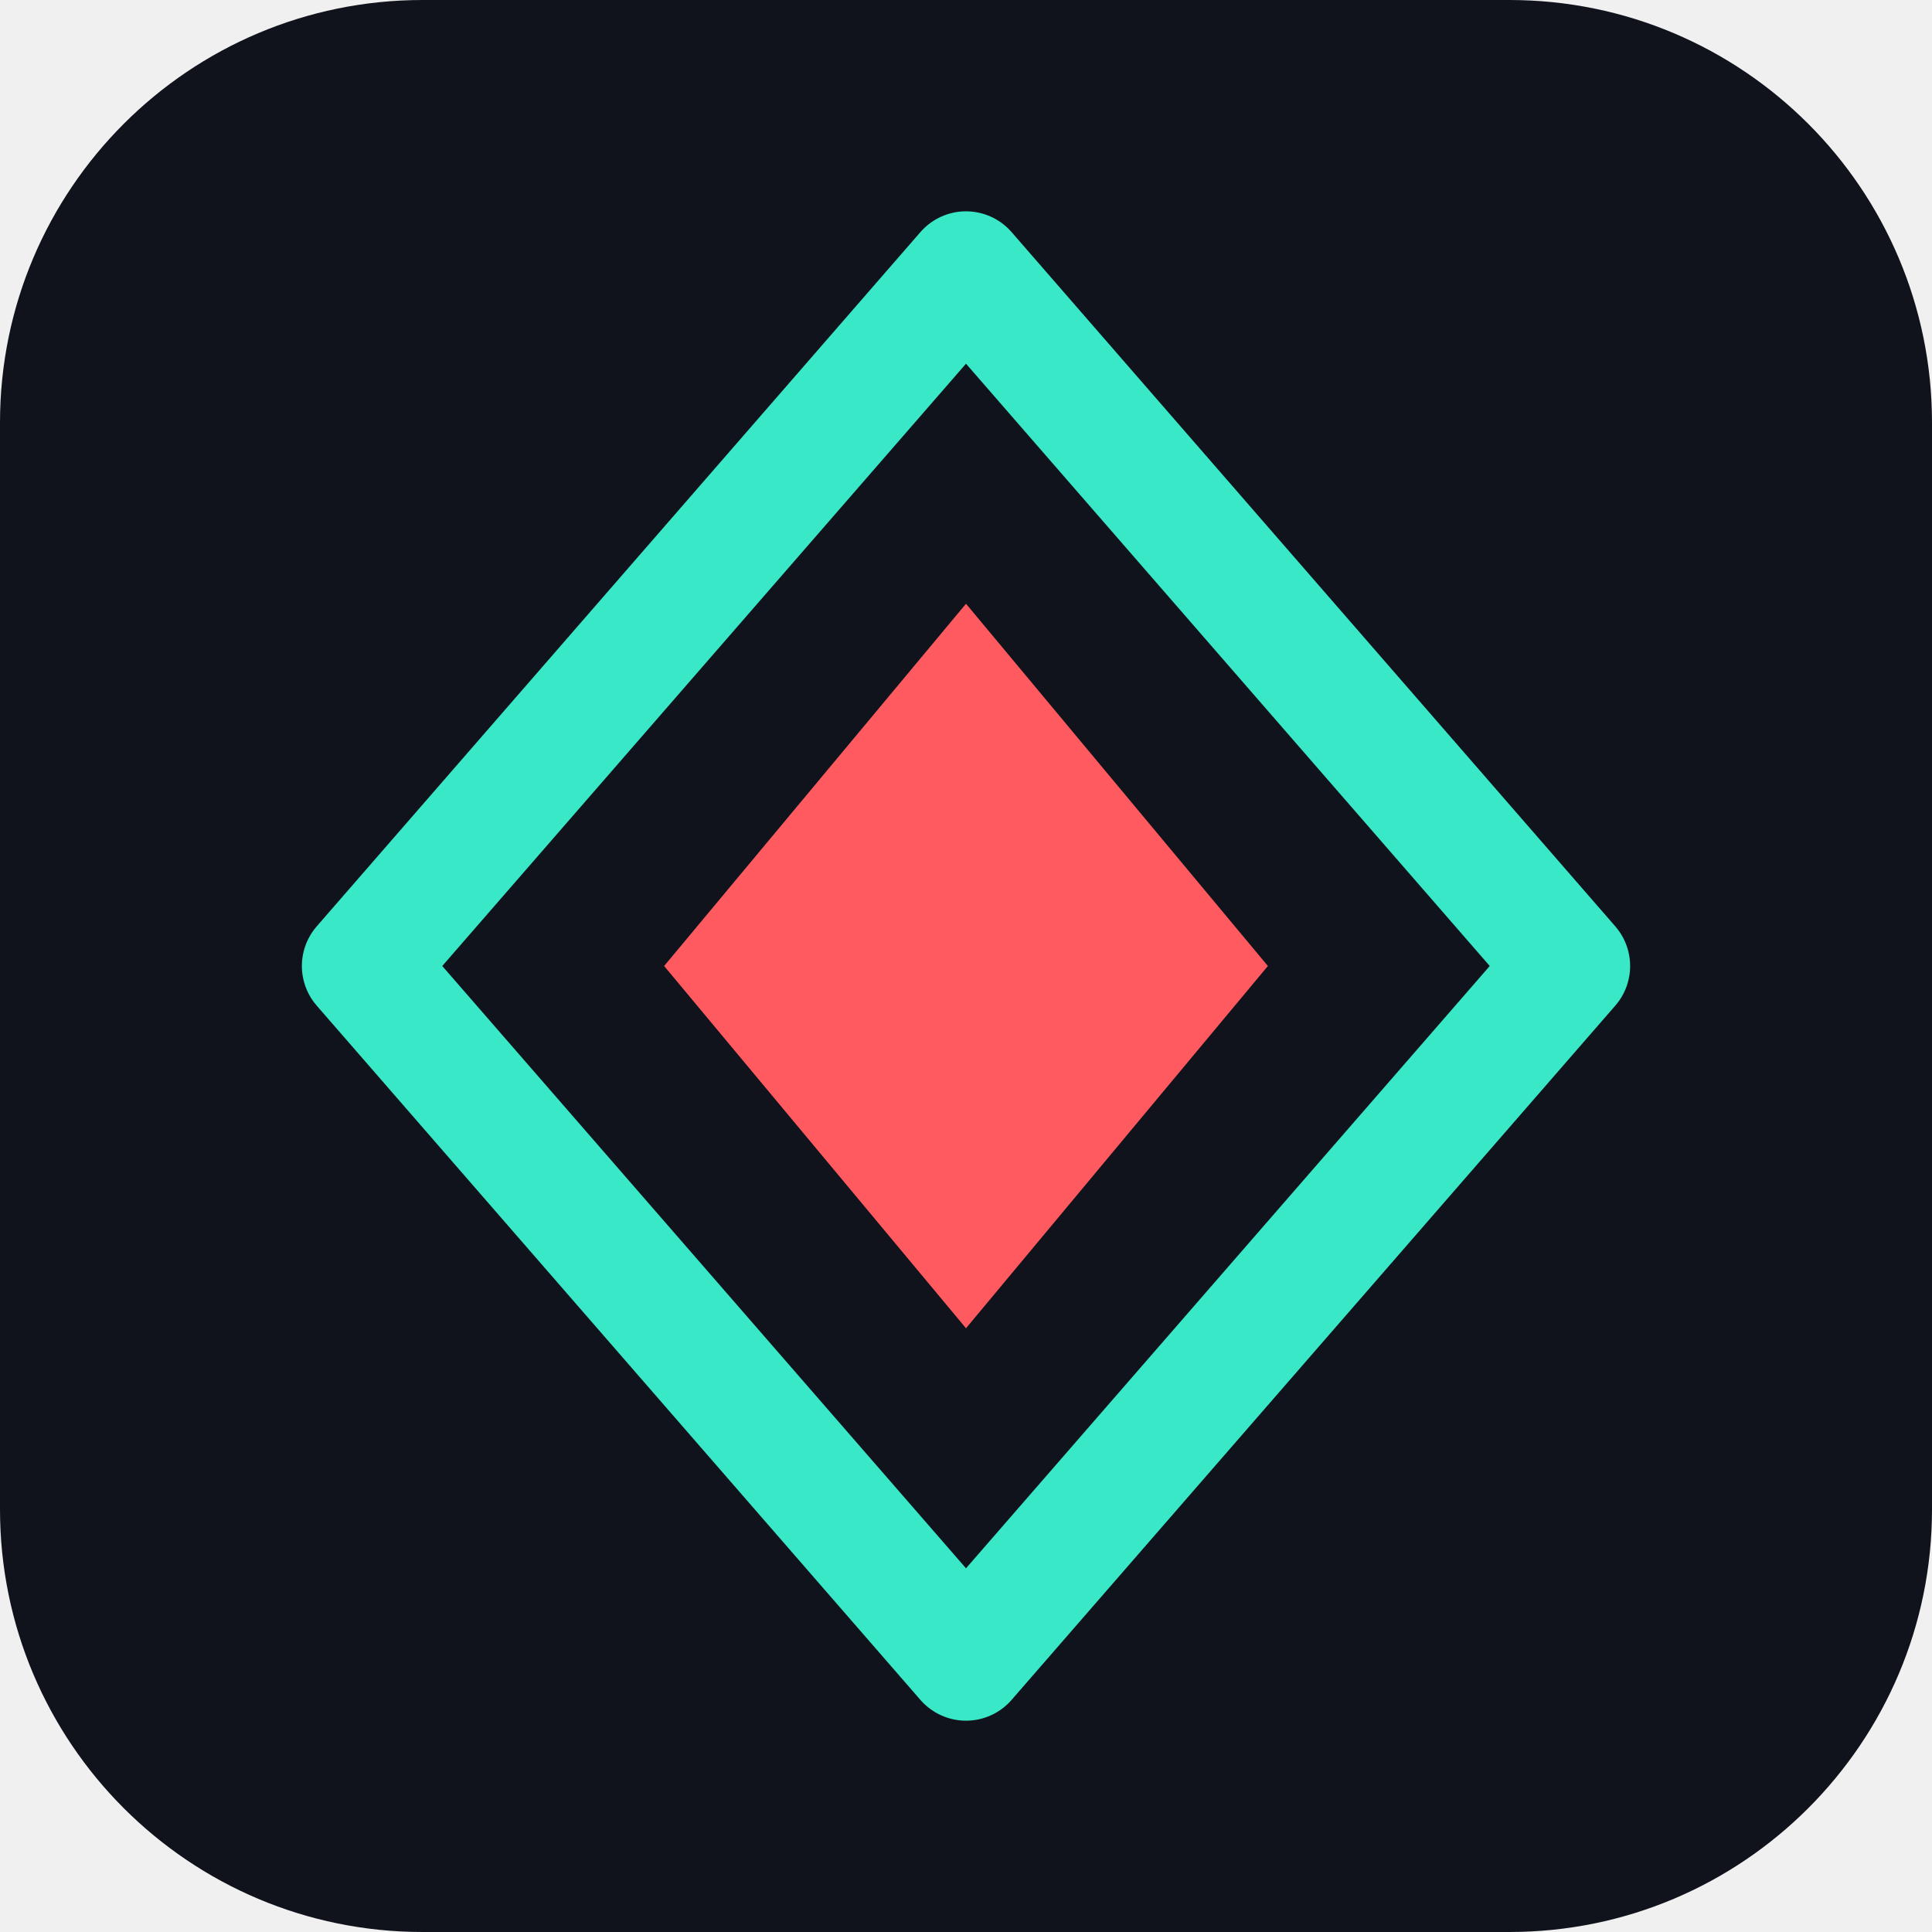
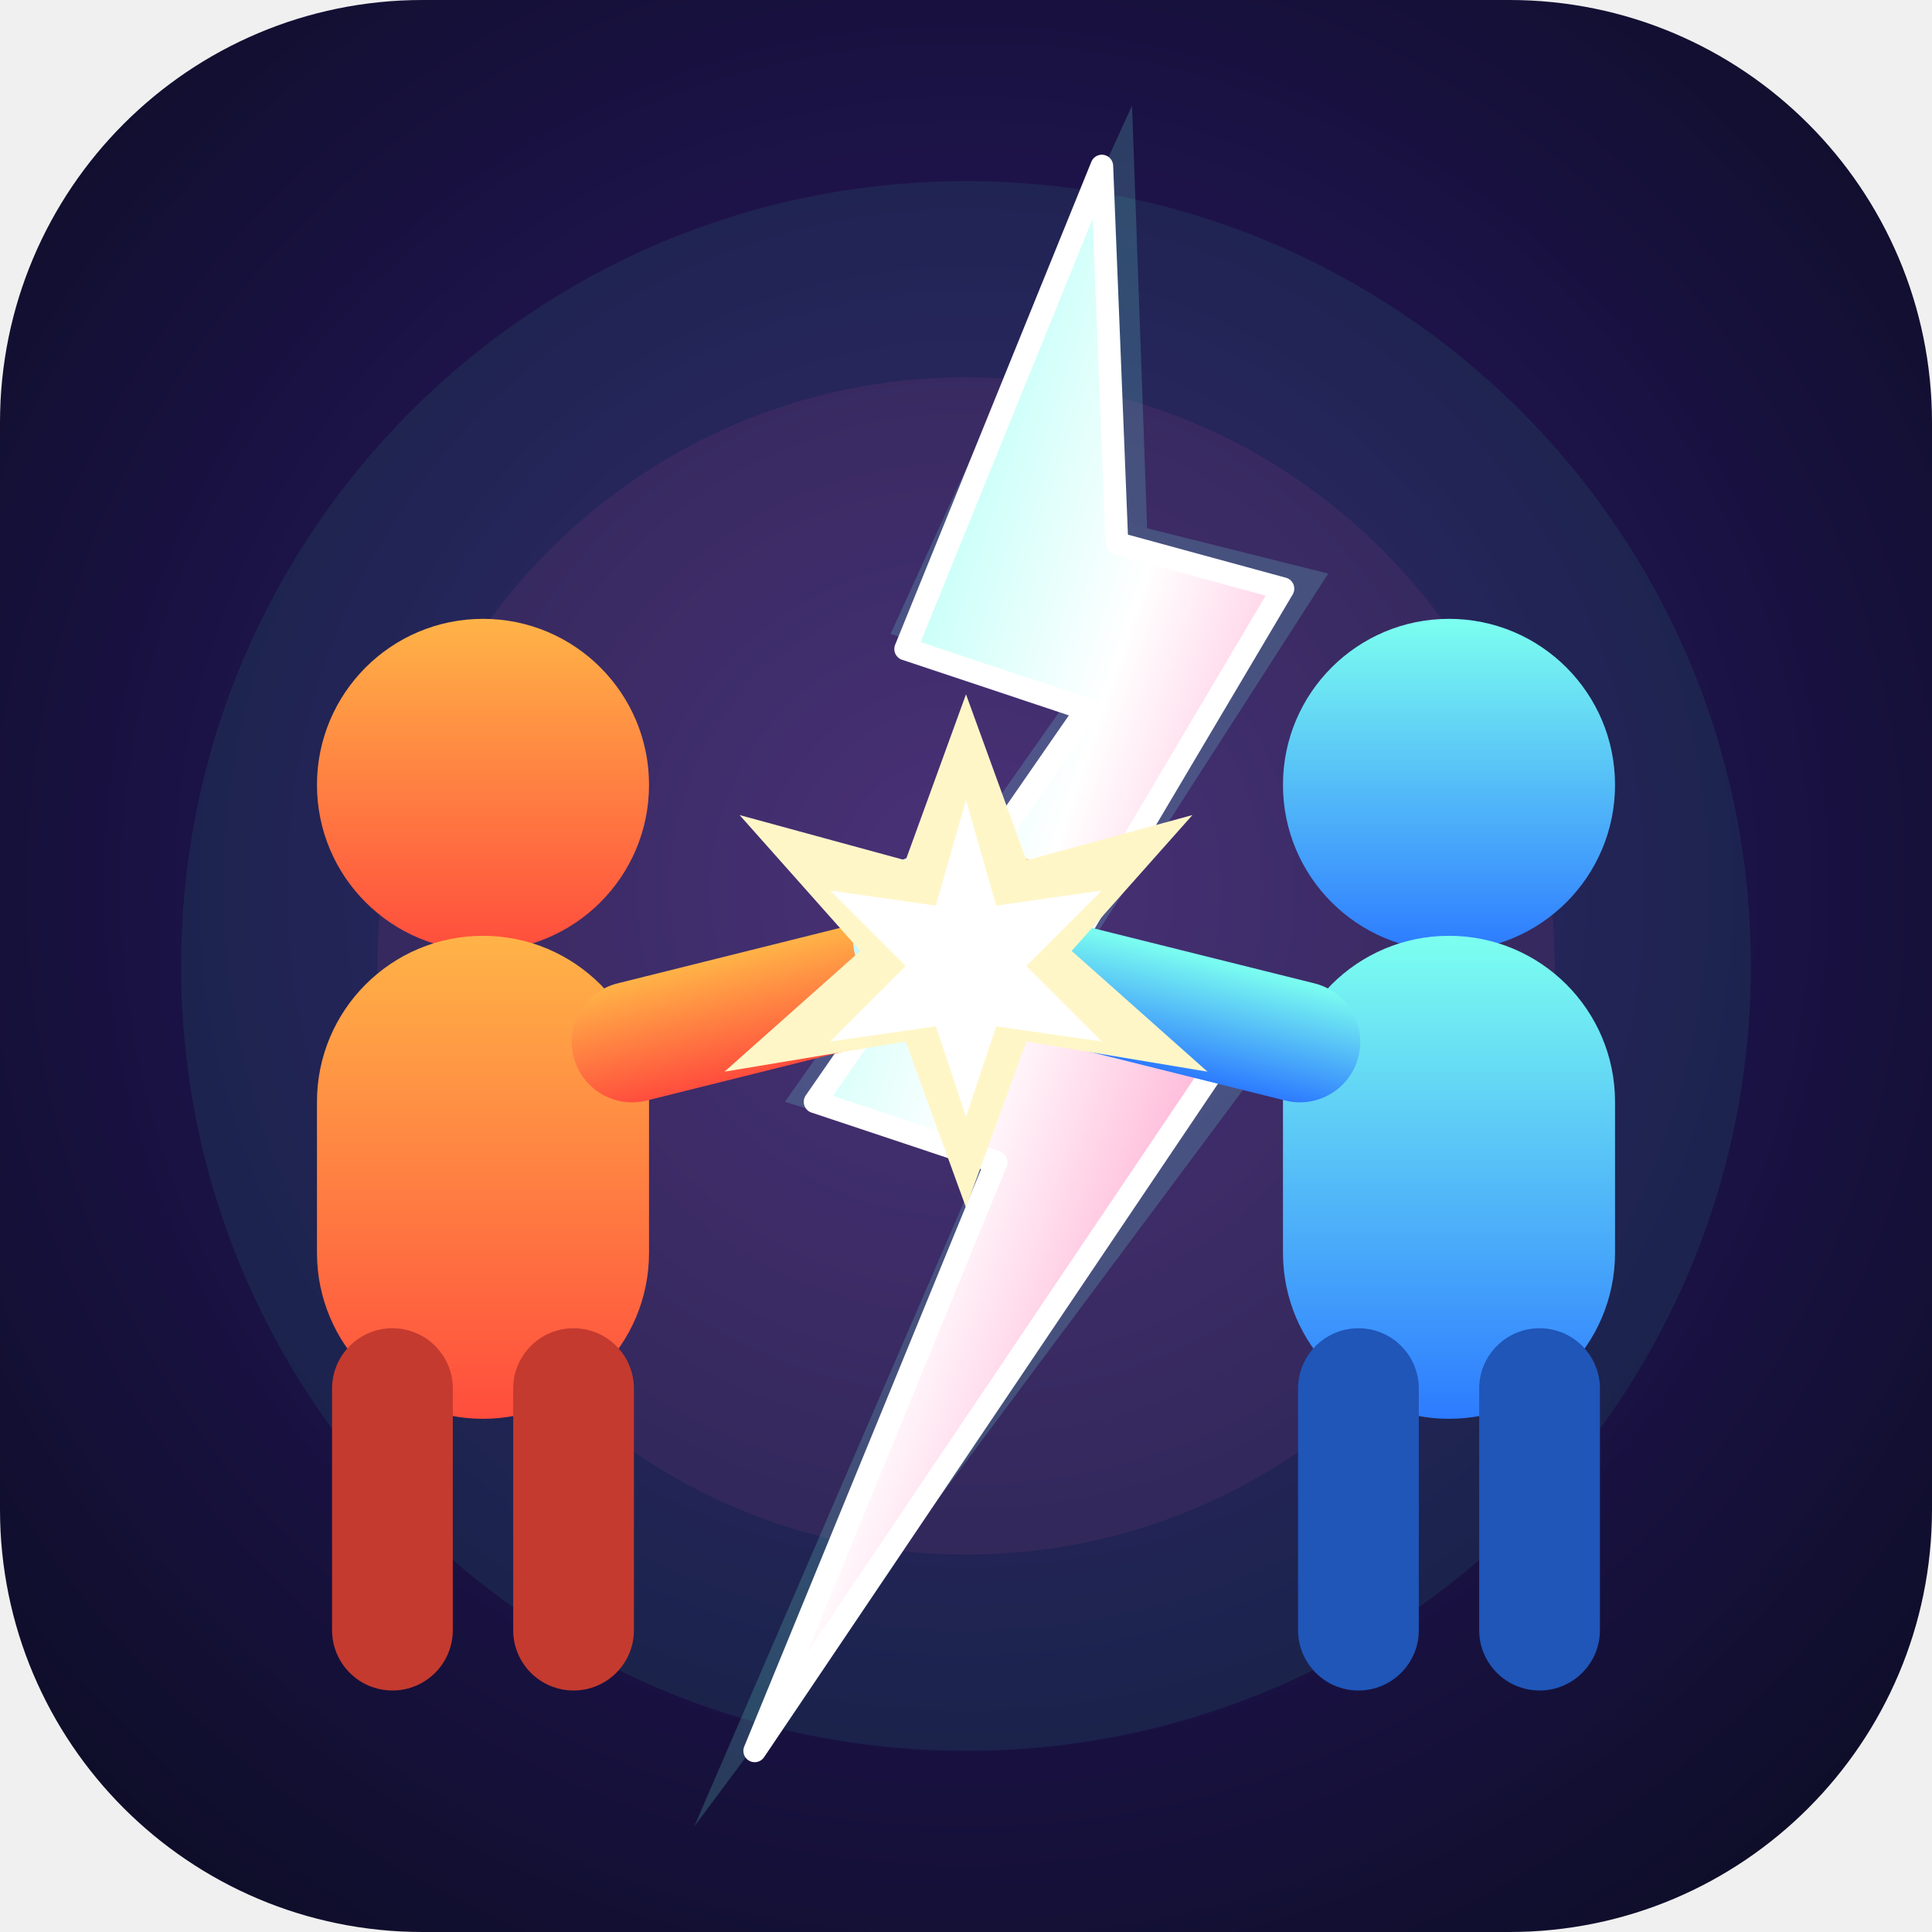
- <svg xmlns="http://www.w3.org/2000/svg" width="128" height="128" viewBox="0 0 128 128">
-   <rect width="128" height="128" rx="28" fill="#10131c" />
-   <path d="M64 18 L104 64 L64 110 L24 64 Z" fill="none" stroke="#38e8c6" stroke-width="8" stroke-linejoin="round" />
-   <path d="M64 40 L84 64 L64 88 L44 64 Z" fill="#ff5a5f" />
+ <svg xmlns="http://www.w3.org/2000/svg" width="256" height="256" viewBox="0 0 256 256">
+   <defs>
+     <radialGradient id="sky" cx="50%" cy="46%" r="75%">
+       <stop offset="0" stop-color="#3b1d6e" />
+       <stop offset="0.55" stop-color="#1a1244" />
+       <stop offset="1" stop-color="#090c1d" />
+     </radialGradient>
+     <linearGradient id="rift" x1="0" y1="0" x2="1" y2="1">
+       <stop offset="0" stop-color="#7cfff0" />
+       <stop offset="0.5" stop-color="#ffffff" />
+       <stop offset="1" stop-color="#ff5fa8" />
+     </linearGradient>
+     <linearGradient id="hotL" x1="0" y1="0" x2="0" y2="1">
+       <stop offset="0" stop-color="#ffb347" />
+       <stop offset="1" stop-color="#ff4d3d" />
+     </linearGradient>
+     <linearGradient id="coolR" x1="0" y1="0" x2="0" y2="1">
+       <stop offset="0" stop-color="#7cfff0" />
+       <stop offset="1" stop-color="#2d7bff" />
+     </linearGradient>
+   </defs>
+   <rect width="256" height="256" rx="56" fill="url(#sky)" />
+   <circle cx="128" cy="128" r="104" fill="#38e8c6" fill-opacity="0.08" />
+   <circle cx="128" cy="128" r="78" fill="#ff5fa8" fill-opacity="0.08" />
+   <path d="M150 14 L118 84 L142 92 L104 146 L130 154 L92 242 L168 140 L140 132 L176 76 L152 70 Z" fill="#7cfff0" fill-opacity="0.18" />
+   <path d="M146 22 L120 86 L144 94 L108 146 L132 154 L100 232 L162 140 L138 132 L170 78 L148 72 Z" fill="url(#rift)" />
+   <path d="M146 22 L120 86 L144 94 L108 146 L132 154 L100 232 L162 140 L138 132 L170 78 L148 72 Z" fill="none" stroke="#ffffff" stroke-width="3" stroke-linejoin="round" />
+   <g>
+     <circle cx="64" cy="104" r="22" fill="url(#hotL)" />
+     <rect x="42" y="124" width="44" height="64" rx="22" fill="url(#hotL)" />
+     <rect x="76" y="132" width="52" height="16" rx="8" fill="url(#hotL)" transform="rotate(-14 76 140)" />
+     <circle cx="132" cy="124" r="11" fill="#ffd9a0" />
+     <rect x="44" y="176" width="16" height="48" rx="8" fill="#c43a2f" />
+     <rect x="68" y="176" width="16" height="48" rx="8" fill="#c43a2f" />
+   </g>
+   <g>
+     <circle cx="192" cy="104" r="22" fill="url(#coolR)" />
+     <rect x="170" y="124" width="44" height="64" rx="22" fill="url(#coolR)" />
+     <rect x="128" y="132" width="52" height="16" rx="8" fill="url(#coolR)" transform="rotate(14 180 140)" />
+     <circle cx="124" cy="124" r="11" fill="#c8f7ff" />
+     <rect x="172" y="176" width="16" height="48" rx="8" fill="#1f56b8" />
+     <rect x="196" y="176" width="16" height="48" rx="8" fill="#1f56b8" />
+   </g>
+   <path d="M128 92 L136 114 L158 108 L142 126 L160 142 L136 138 L128 160 L120 138 L96 142 L114 126 L98 108 L120 114 Z" fill="#fff6c8" />
+   <path d="M128 106 L132 120 L146 118 L136 128 L146 138 L132 136 L128 148 L124 136 L110 138 L120 128 L110 118 L124 120 Z" fill="#ffffff" />
</svg>
